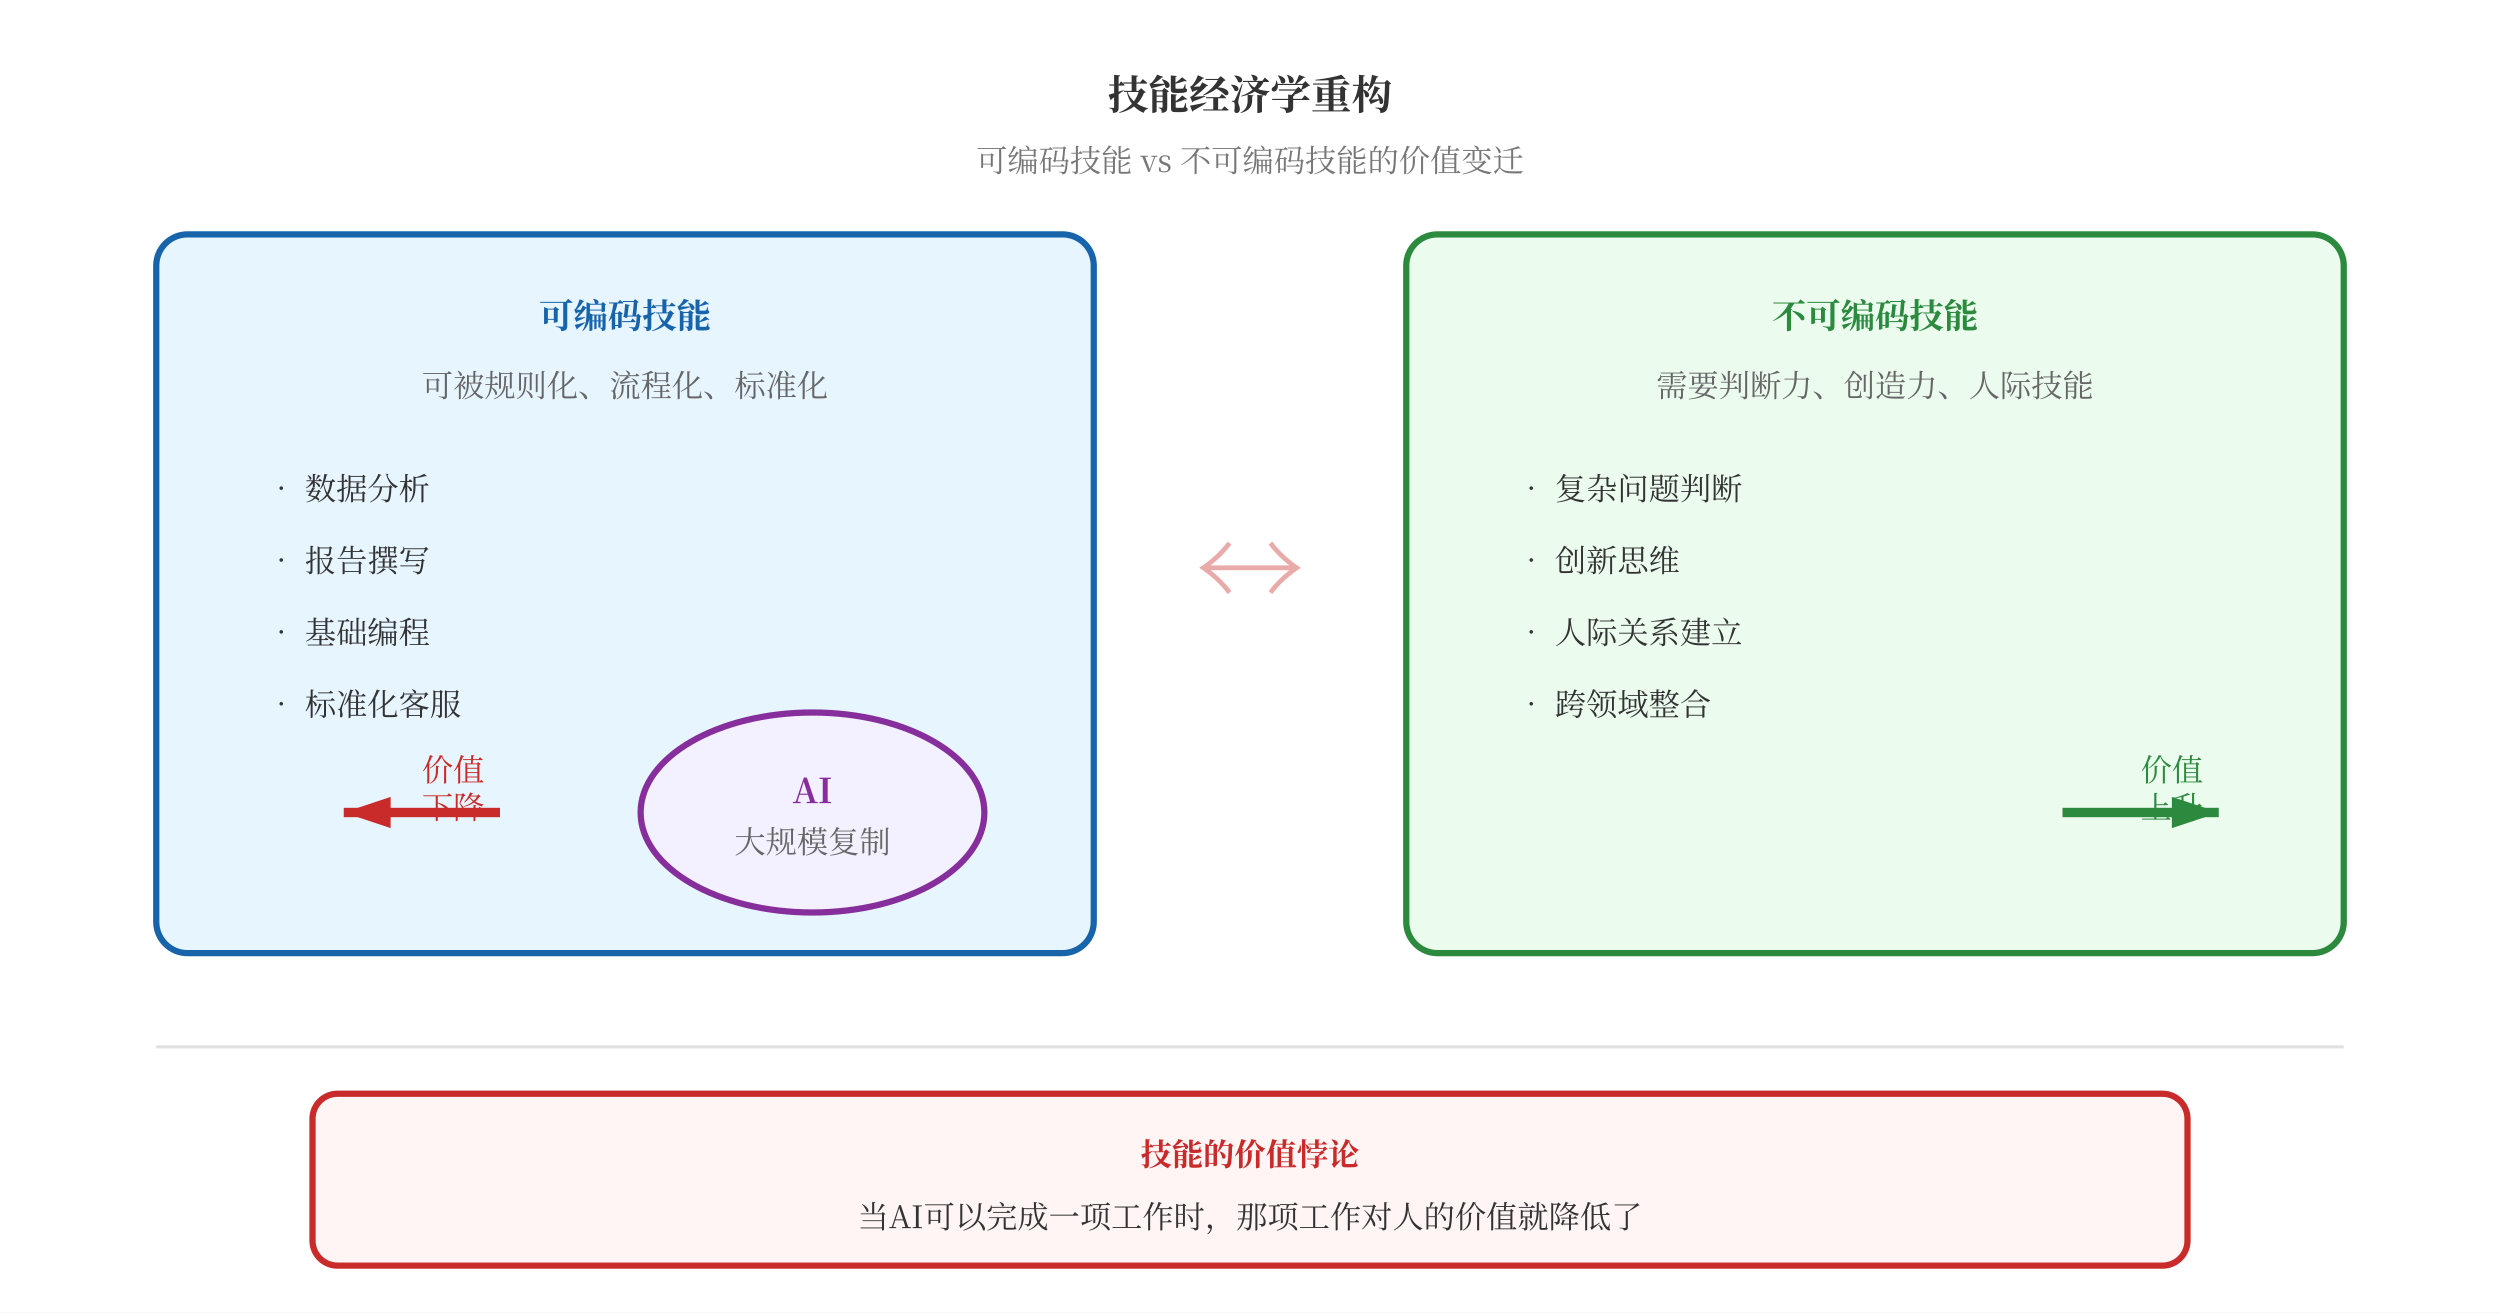
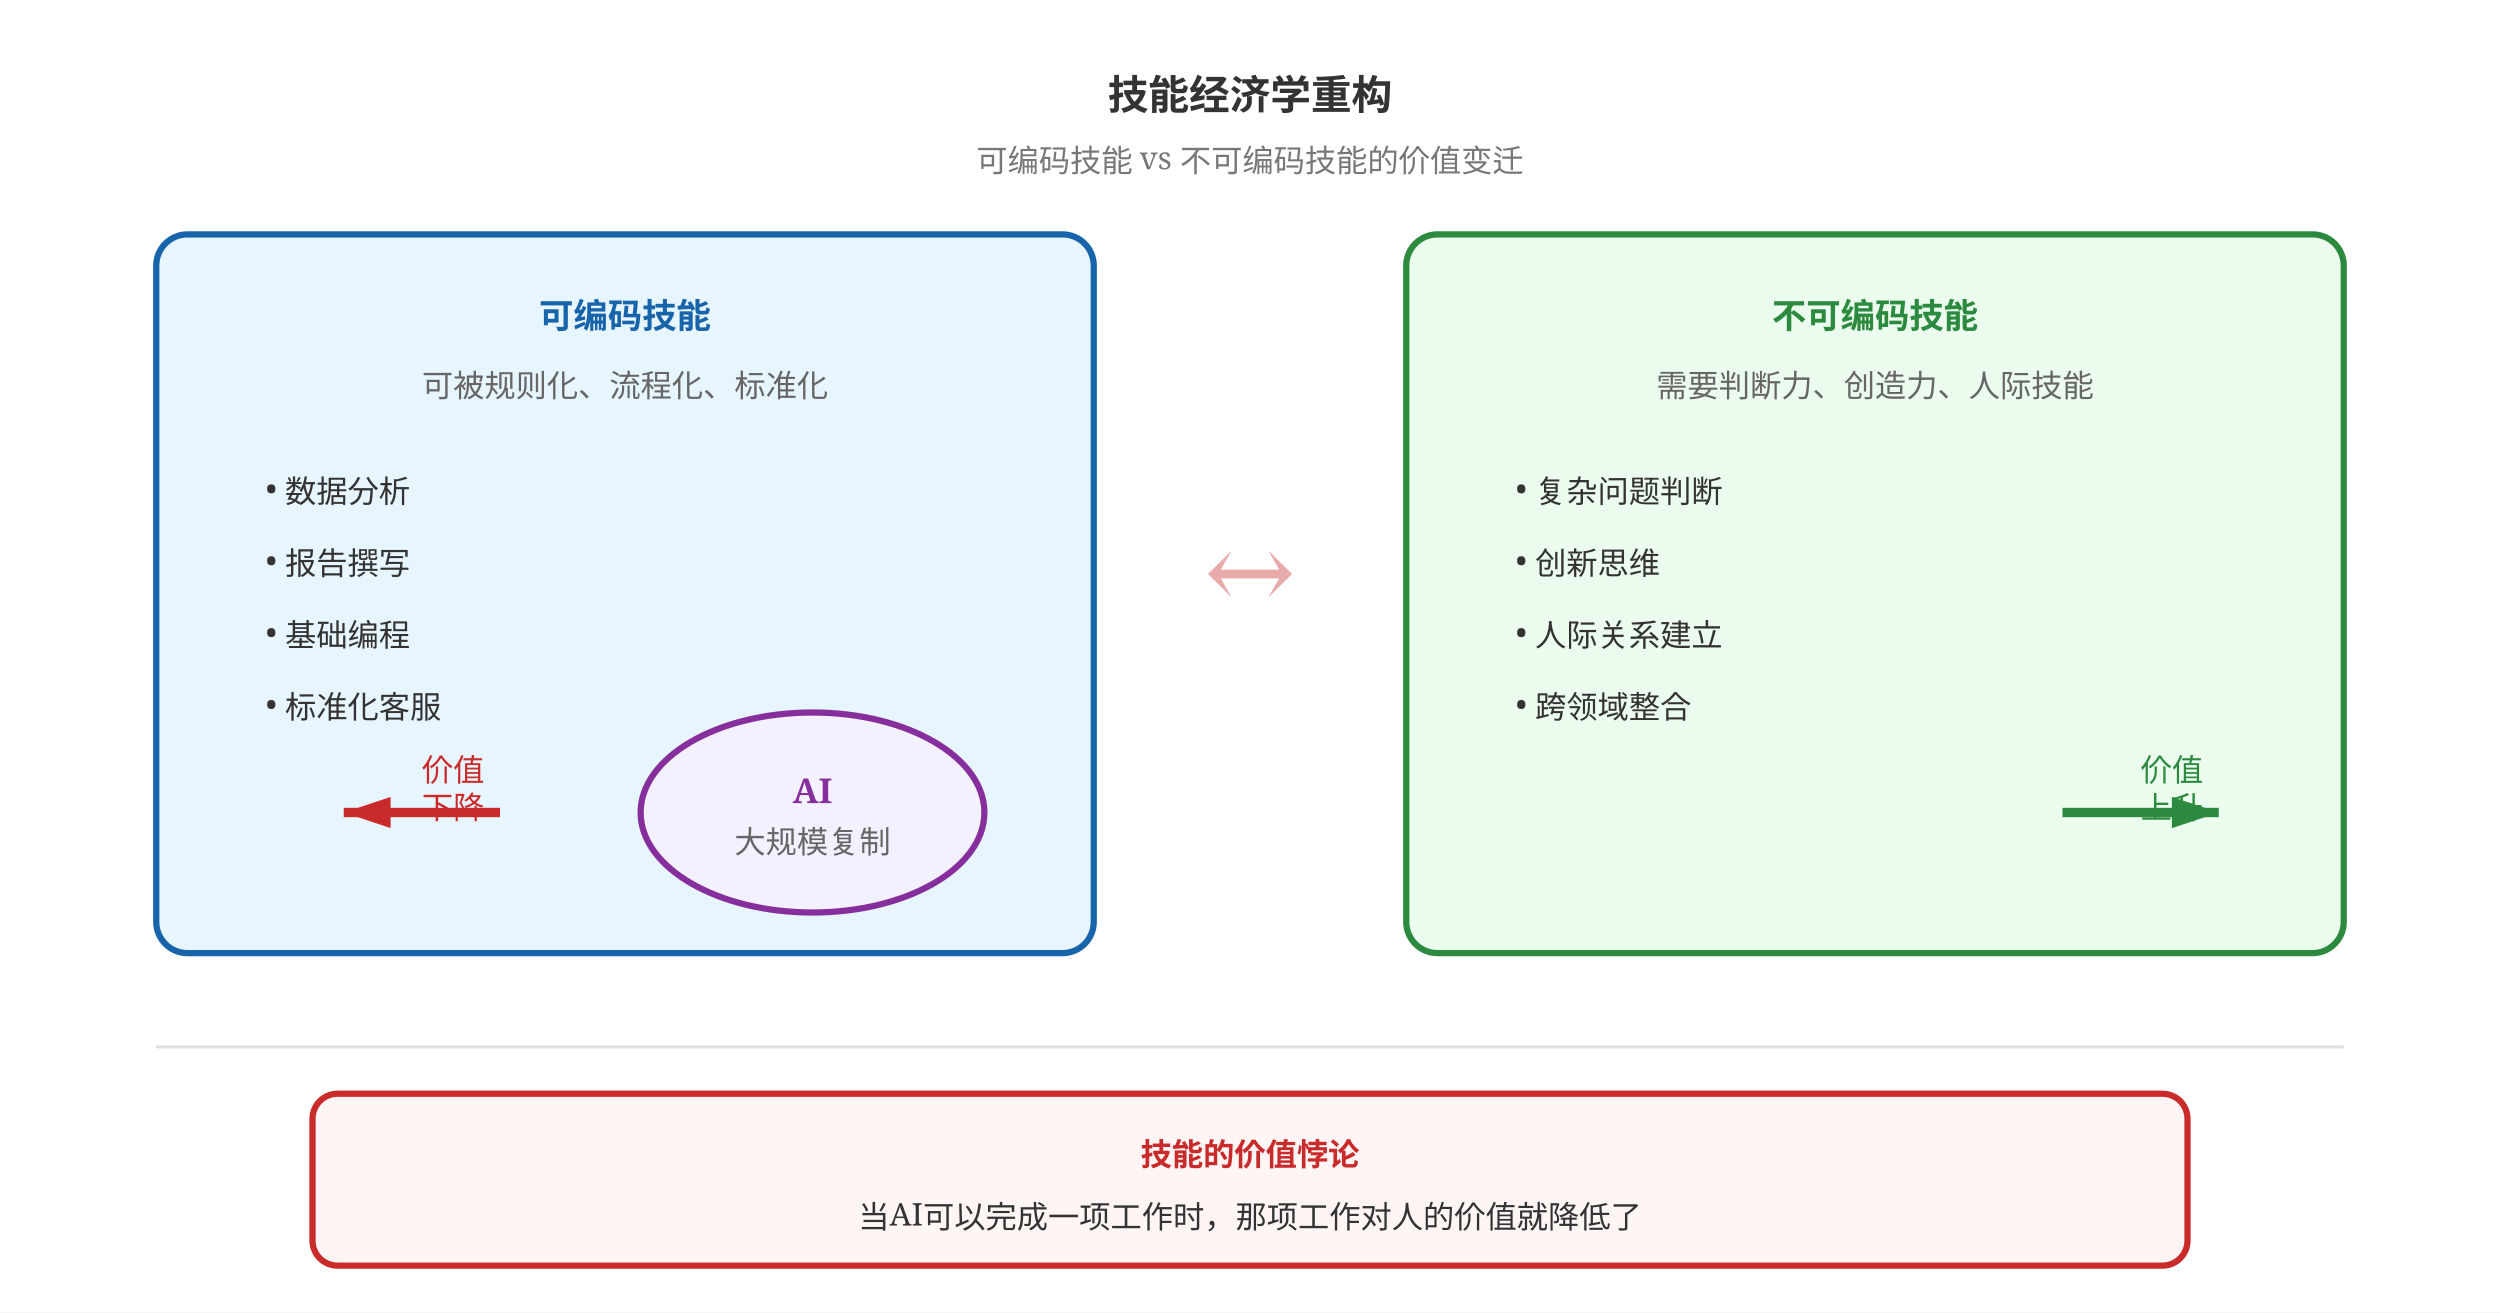
- <svg xmlns="http://www.w3.org/2000/svg" viewBox="0 0 800 420" style="font-family: 'Noto Serif CJK SC', serif; background: #fefefe;">
+ <svg xmlns="http://www.w3.org/2000/svg" viewBox="0 0 800 420" style="font-family: 'Songti SC', serif; background: #fefefe;">
  <rect width="800" height="420" fill="white" />
  <text x="400" y="35" text-anchor="middle" font-size="13" font-weight="bold" fill="#333">技能经济学重构</text>
  <text x="400" y="55" text-anchor="middle" font-size="10" fill="#777">可编码技能 vs 不可编码技能的价值变迁</text>
  <rect x="50" y="75" width="300" height="230" rx="10" fill="#e7f5ff" stroke="#1864ab" stroke-width="2" />
  <text x="200" y="105" text-anchor="middle" font-size="11" font-weight="bold" fill="#1864ab">可编码技能</text>
  <text x="200" y="127" text-anchor="middle" font-size="10" fill="#666">可被规则化、流程化、标准化</text>
  <text x="85" y="160" font-size="10" fill="#333">• 数据分析</text>
  <text x="85" y="183" font-size="10" fill="#333">• 报告撰写</text>
  <text x="85" y="206" font-size="10" fill="#333">• 基础编程</text>
  <text x="85" y="229" font-size="10" fill="#333">• 标准化客服</text>
  <ellipse cx="260" cy="260" rx="55" ry="32" fill="#f3f0ff" stroke="#862e9c" stroke-width="2" />
  <text x="260" y="257" text-anchor="middle" font-size="11" font-weight="bold" fill="#862e9c">AI</text>
  <text x="260" y="273" text-anchor="middle" font-size="10" fill="#666">大规模复制</text>
  <path d="M160 260 L110 260" fill="none" stroke="#c92a2a" stroke-width="3" />
  <polygon points="110,260 125,255 125,265" fill="#c92a2a" />
  <text x="135" y="250" font-size="10" fill="#c92a2a">价值</text>
  <text x="135" y="262" font-size="10" fill="#c92a2a">下降</text>
  <rect x="450" y="75" width="300" height="230" rx="10" fill="#ebfbee" stroke="#2b8a3e" stroke-width="2" />
  <text x="600" y="105" text-anchor="middle" font-size="11" font-weight="bold" fill="#2b8a3e">不可编码技能</text>
  <text x="600" y="127" text-anchor="middle" font-size="10" fill="#666">需要判断力、创造力、人际技能</text>
  <text x="485" y="160" font-size="10" fill="#333">• 复杂问题判断</text>
  <text x="485" y="183" font-size="10" fill="#333">• 创新思维</text>
  <text x="485" y="206" font-size="10" fill="#333">• 人际关系建立</text>
  <text x="485" y="229" font-size="10" fill="#333">• 跨领域整合</text>
  <path d="M660 260 L710 260" fill="none" stroke="#2b8a3e" stroke-width="3" />
  <polygon points="710,260 695,255 695,265" fill="#2b8a3e" />
  <text x="685" y="250" font-size="10" fill="#2b8a3e">价值</text>
  <text x="685" y="262" font-size="10" fill="#2b8a3e">上升</text>
  <text x="400" y="195" text-anchor="middle" font-size="35" fill="#c92a2a" opacity="0.4">↔</text>
  <line x1="50" y1="335" x2="750" y2="335" stroke="#e0e0e0" stroke-width="1" />
  <rect x="100" y="350" width="600" height="55" rx="8" fill="#fff5f5" stroke="#c92a2a" stroke-width="2" />
  <text x="400" y="373" text-anchor="middle" font-size="10" font-weight="bold" fill="#c92a2a">技能的价值悖论</text>
  <text x="400" y="393" text-anchor="middle" font-size="10" fill="#333">当AI可以完成一项工作时，那项工作对人的价值就降低了</text>
</svg>
